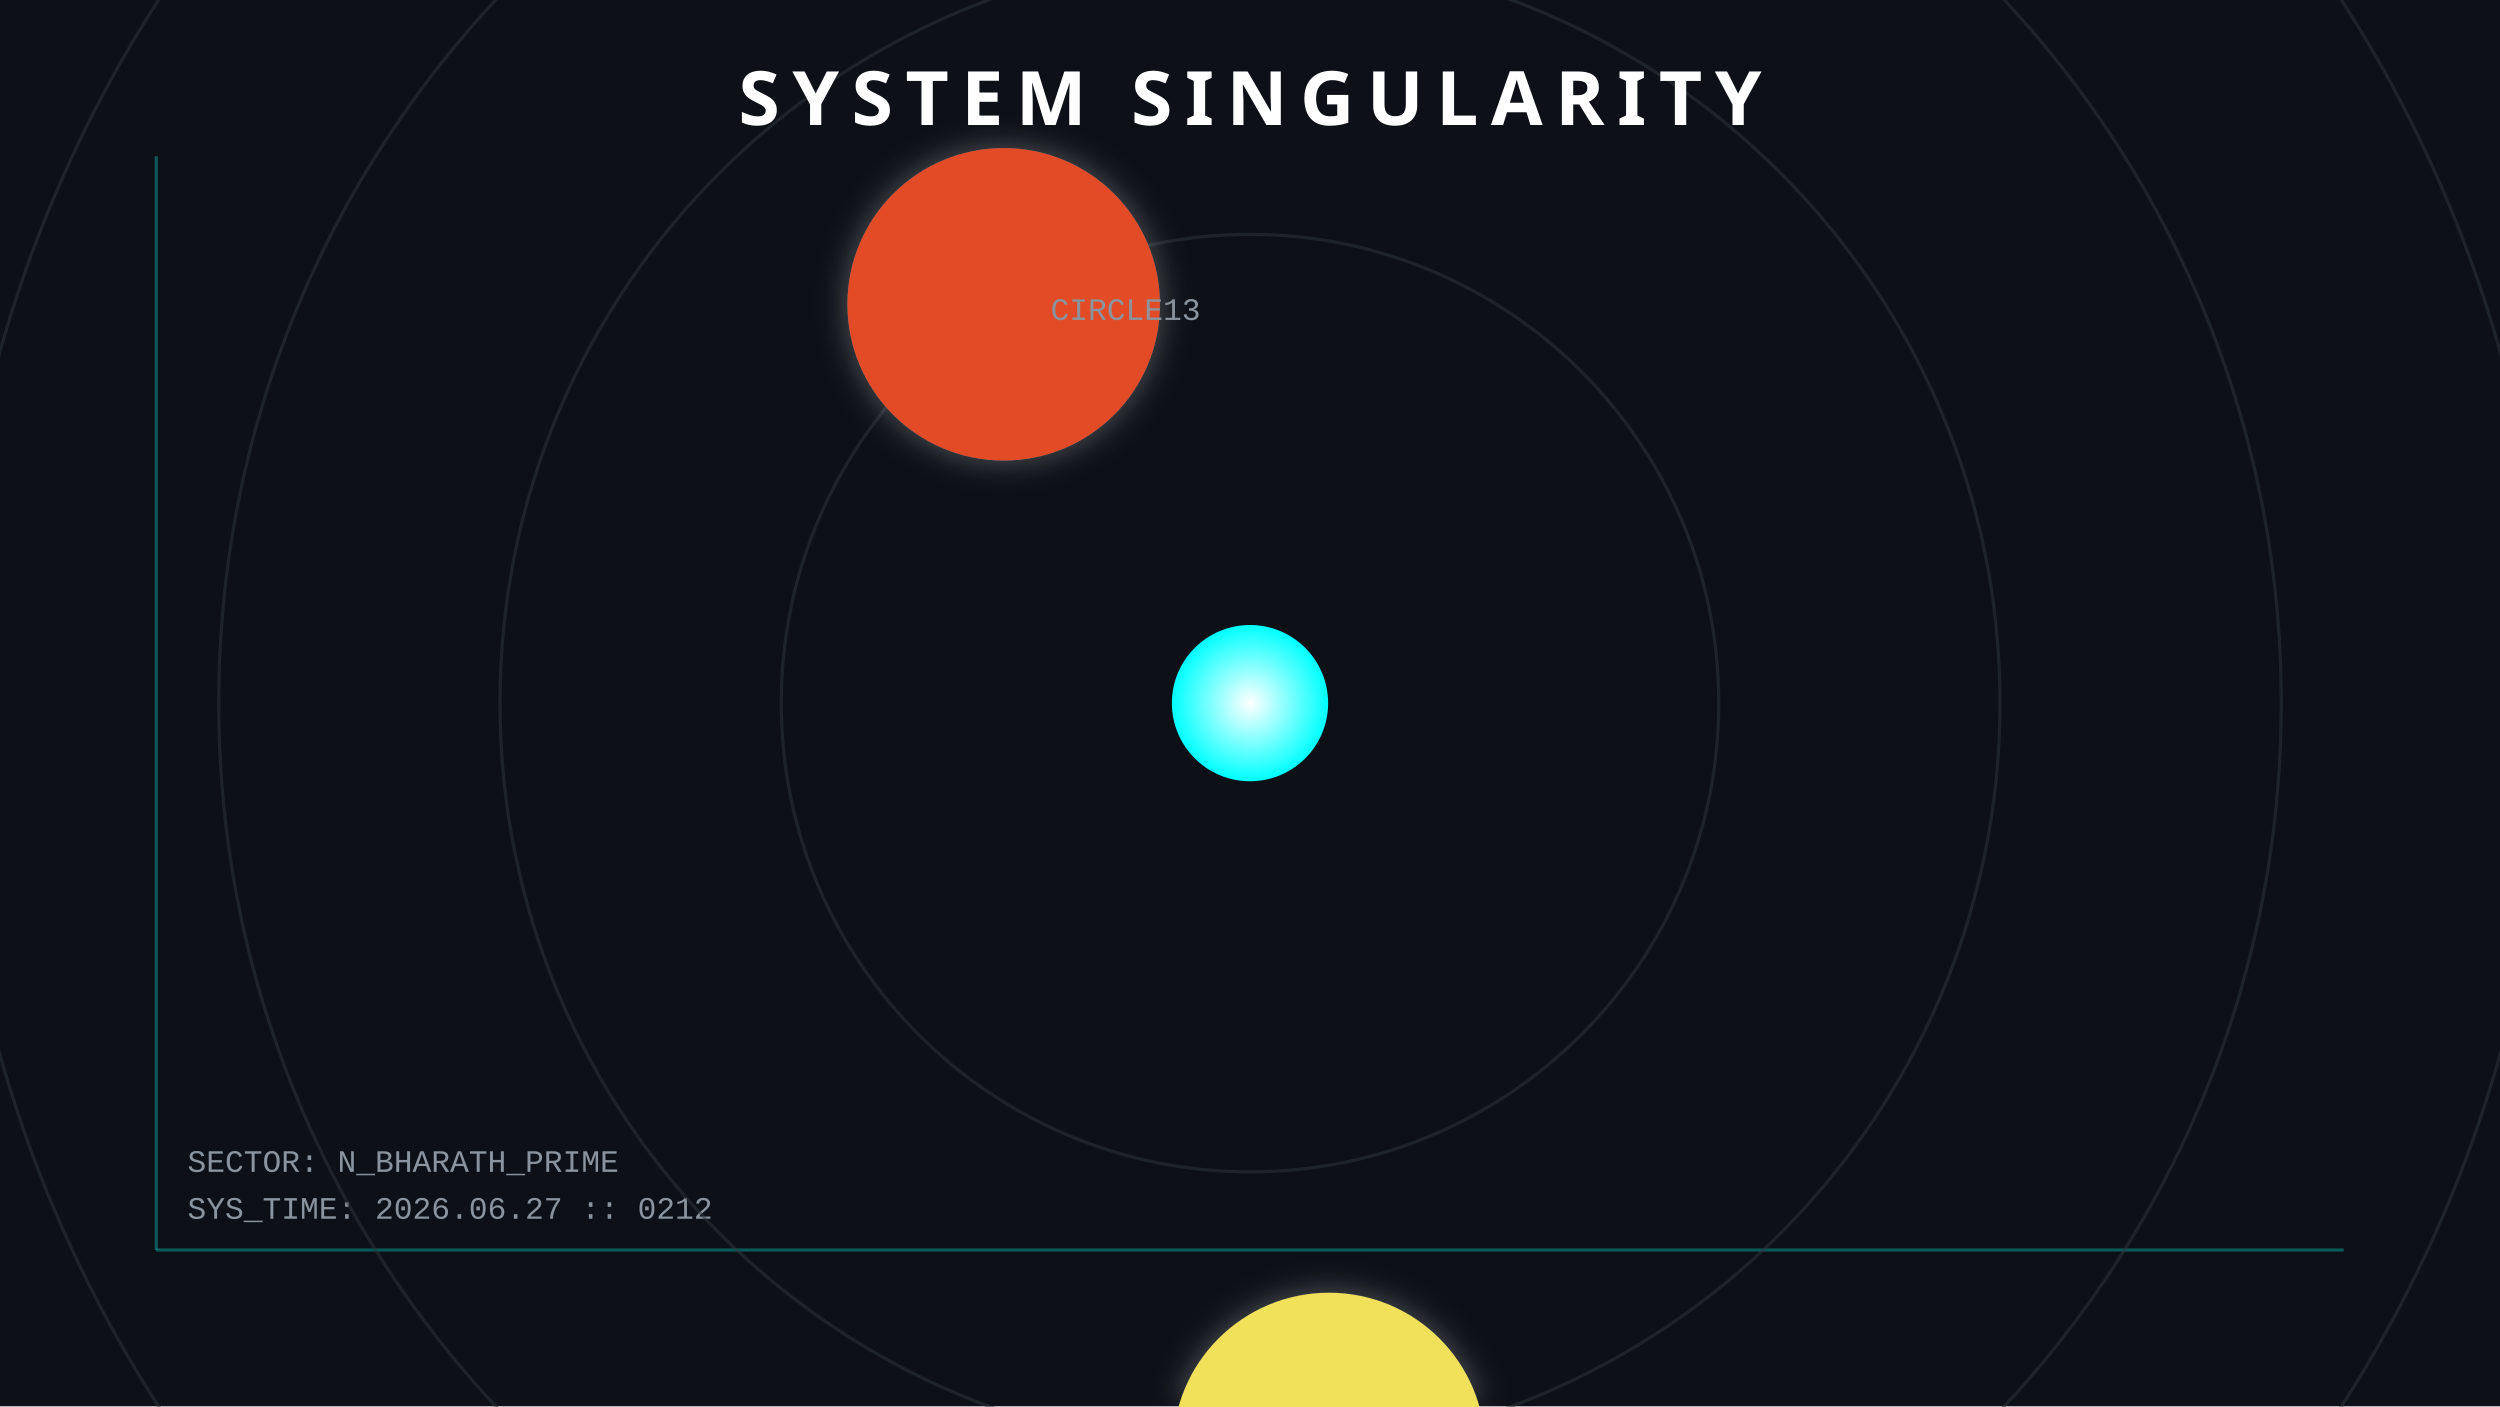
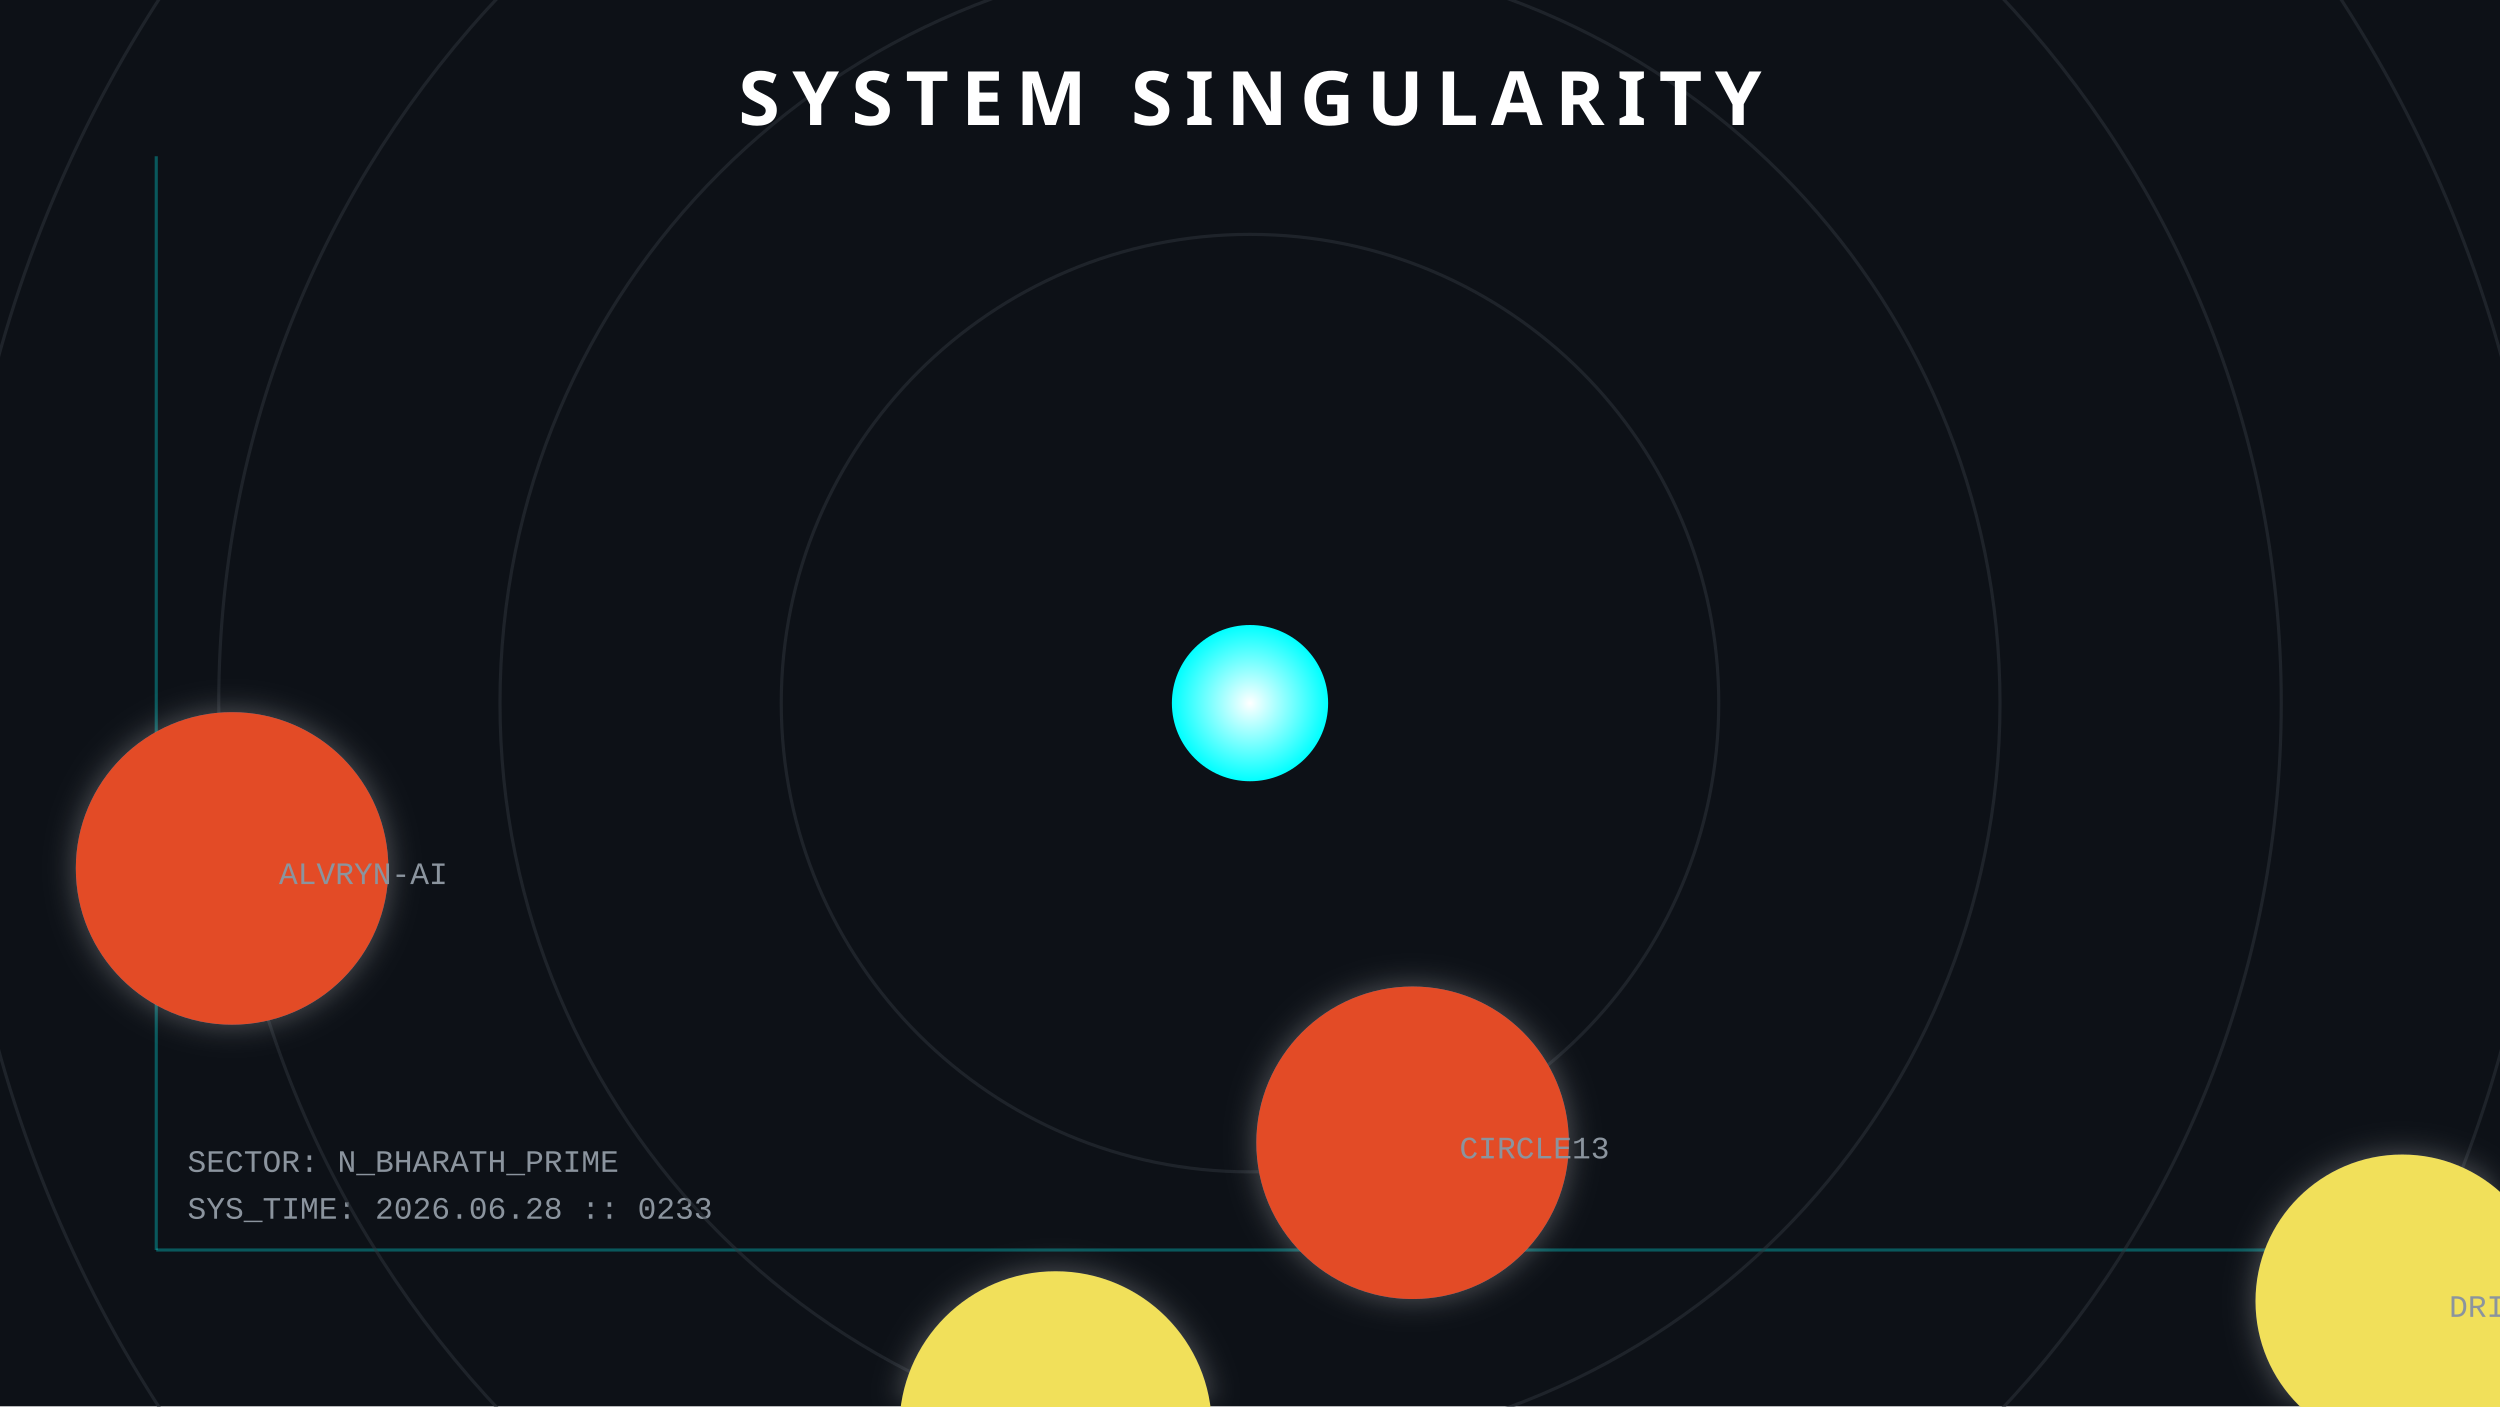
<svg xmlns="http://www.w3.org/2000/svg" width="800" height="450">
  <style>
        .orbit { fill: none; stroke: #30363d; stroke-width: 1; opacity: 0.5; }
        .planet { filter: drop-shadow(0 0 5px rgba(255,255,255,0.3)); }
        .text { font-family: 'Courier New', monospace; fill: #8b949e; font-size: 10px; }
        .title { font-family: sans-serif; fill: white; font-weight: bold; font-size: 24px; letter-spacing: 4px; }
        .hud-line { stroke: #00ffff; stroke-width: 1; opacity: 0.3; }
        
        /* ANIMATIONS */
        @keyframes pulse { 0% { r: 25; opacity: 0.8; } 50% { r: 30; opacity: 0.4; } 100% { r: 25; opacity: 0.8; } }
        .sun { animation: pulse 4s infinite; }
    </style>
  <rect width="100%" height="100%" fill="#0d1117" />
  <line x1="50" y1="50" x2="50" y2="400" class="hud-line" />
  <line x1="50" y1="400" x2="750" y2="400" class="hud-line" />
-   <text x="60" y="390" class="text">SYS_TIME: 2026.06.27 :: 0212</text>
+   <text x="60" y="390" class="text">SYS_TIME: 2026.06.28 :: 0233</text>
  <text x="60" y="375" class="text">SECTOR: N_BHARATH_PRIME</text>
  <circle cx="400" cy="225" r="25" fill="url(#grad1)" class="sun" />
  <defs>
    <radialGradient id="grad1" cx="50%" cy="50%" r="50%" fx="50%" fy="50%">
      <stop offset="0%" style="stop-color:white;stop-opacity:1" />
      <stop offset="100%" style="stop-color:#00ffff;stop-opacity:1" />
    </radialGradient>
  </defs>
  <circle cx="400" cy="225" r="150.0" class="orbit" />
-   <circle cx="321.173" cy="97.382" r="50" fill="#e34c26" class="planet" />
-   <text x="336.173" y="102.382" class="text" fill="white">CIRCLE13</text>
+   <circle cx="452.03" cy="365.687" r="50" fill="#e34c26" class="planet" />
+   <text x="467.03" y="370.687" class="text" fill="white">CIRCLE13</text>
  <circle cx="400" cy="225" r="240.0" class="orbit" />
-   <circle cx="425.285" cy="463.664" r="50" fill="#f1e05a" class="planet" />
-   <text x="440.285" y="468.664" class="text" fill="white">REDSHIFT</text>
+   <circle cx="337.796" cy="456.799" r="50" fill="#f1e05a" class="planet" />
+   <text x="352.796" y="461.799" class="text" fill="white">REDSHIFT</text>
  <circle cx="400" cy="225" r="330.0" class="orbit" />
-   <circle cx="414.949" cy="554.661" r="50" fill="#e34c26" class="planet" />
-   <text x="429.949" y="559.661" class="text" fill="white">ALVRYN-AI</text>
+   <circle cx="74.267" cy="277.895" r="50" fill="#e34c26" class="planet" />
+   <text x="89.267" y="282.895" class="text" fill="white">ALVRYN-AI</text>
  <circle cx="400" cy="225" r="415.422" class="orbit" />
-   <circle cx="407.448" cy="-190.355" r="46.948" fill="#f1e05a" class="planet" />
-   <text x="422.448" y="-185.355" class="text" fill="white">DRIFT-CIRCLE13</text>
+   <circle cx="768.705" cy="416.395" r="46.948" fill="#f1e05a" class="planet" />
+   <text x="783.705" y="421.395" class="text" fill="white">DRIFT-CIRCLE13</text>
  <circle cx="400" cy="225" r="461.81" class="orbit" />
-   <circle cx="856.129" cy="297.21" r="20.925" fill="#2b7489" class="planet" />
-   <text x="871.129" y="302.21" class="text" fill="white">DSATM-EXAM-SYSTEM-</text>
-   <circle cx="400" cy="225" r="504.978" class="orbit" />
-   <circle cx="326.693" cy="724.629" r="18.779" fill="#8b949e" class="planet" />
-   <text x="341.693" y="729.629" class="text" fill="white">NBHARATH1306</text>
-   <circle cx="400" cy="225" r="547.211" class="orbit" />
-   <circle cx="943.15" cy="158.465" r="18.155" fill="#e34c26" class="planet" />
-   <text x="958.15" y="163.465" class="text" fill="white">WEBSITE-EQUDATOR-TRADING-PLATFORM</text>
-   <circle cx="400" cy="225" r="578.043" class="orbit" />
-   <circle cx="244.684" cy="-331.786" r="10.555" fill="#8b949e" class="planet" />
-   <text x="259.684" y="-326.786" class="text" fill="white">FLASK</text>
-   <circle cx="400" cy="225" r="608.316" class="orbit" />
-   <circle cx="839.727" cy="-195.344" r="10.182" fill="#8b949e" class="planet" />
-   <text x="854.727" y="-190.344" class="text" fill="white">HCF-INTERNSHIP</text>
-   <circle cx="400" cy="225" r="637.185" class="orbit" />
-   <circle cx="505.266" cy="853.43" r="9.246" fill="#8b949e" class="planet" />
+   <circle cx="56.106" cy="533.228" r="20.925" fill="#2b7489" class="planet" />
+   <text x="71.106" y="538.228" class="text" fill="white">DSATM-EXAM-SYSTEM-</text>
+   <circle cx="400" cy="225" r="504.98" class="orbit" />
+   <circle cx="850.769" cy="-2.622" r="18.78" fill="#8b949e" class="planet" />
+   <text x="865.769" y="2.378" class="text" fill="white">NBHARATH1306</text>
+   <circle cx="400" cy="225" r="547.212" class="orbit" />
+   <circle cx="266.956" cy="755.792" r="18.155" fill="#e34c26" class="planet" />
+   <text x="281.956" y="760.792" class="text" fill="white">WEBSITE-EQUDATOR-TRADING-PLATFORM</text>
+   <circle cx="400" cy="225" r="578.044" class="orbit" />
+   <circle cx="932.247" cy="-0.496" r="10.555" fill="#8b949e" class="planet" />
+   <text x="947.247" y="4.504" class="text" fill="white">FLASK</text>
+   <circle cx="400" cy="225" r="608.317" class="orbit" />
+   <circle cx="578.561" cy="-356.521" r="10.182" fill="#8b949e" class="planet" />
+   <text x="593.561" y="-351.521" class="text" fill="white">HCF-INTERNSHIP</text>
+   <circle cx="400" cy="225" r="637.187" class="orbit" />
+   <circle cx="665.837" cy="804.083" r="9.246" fill="#8b949e" class="planet" />
  <text x="400" y="40" text-anchor="middle" class="title">SYSTEM SINGULARITY</text>
</svg>
